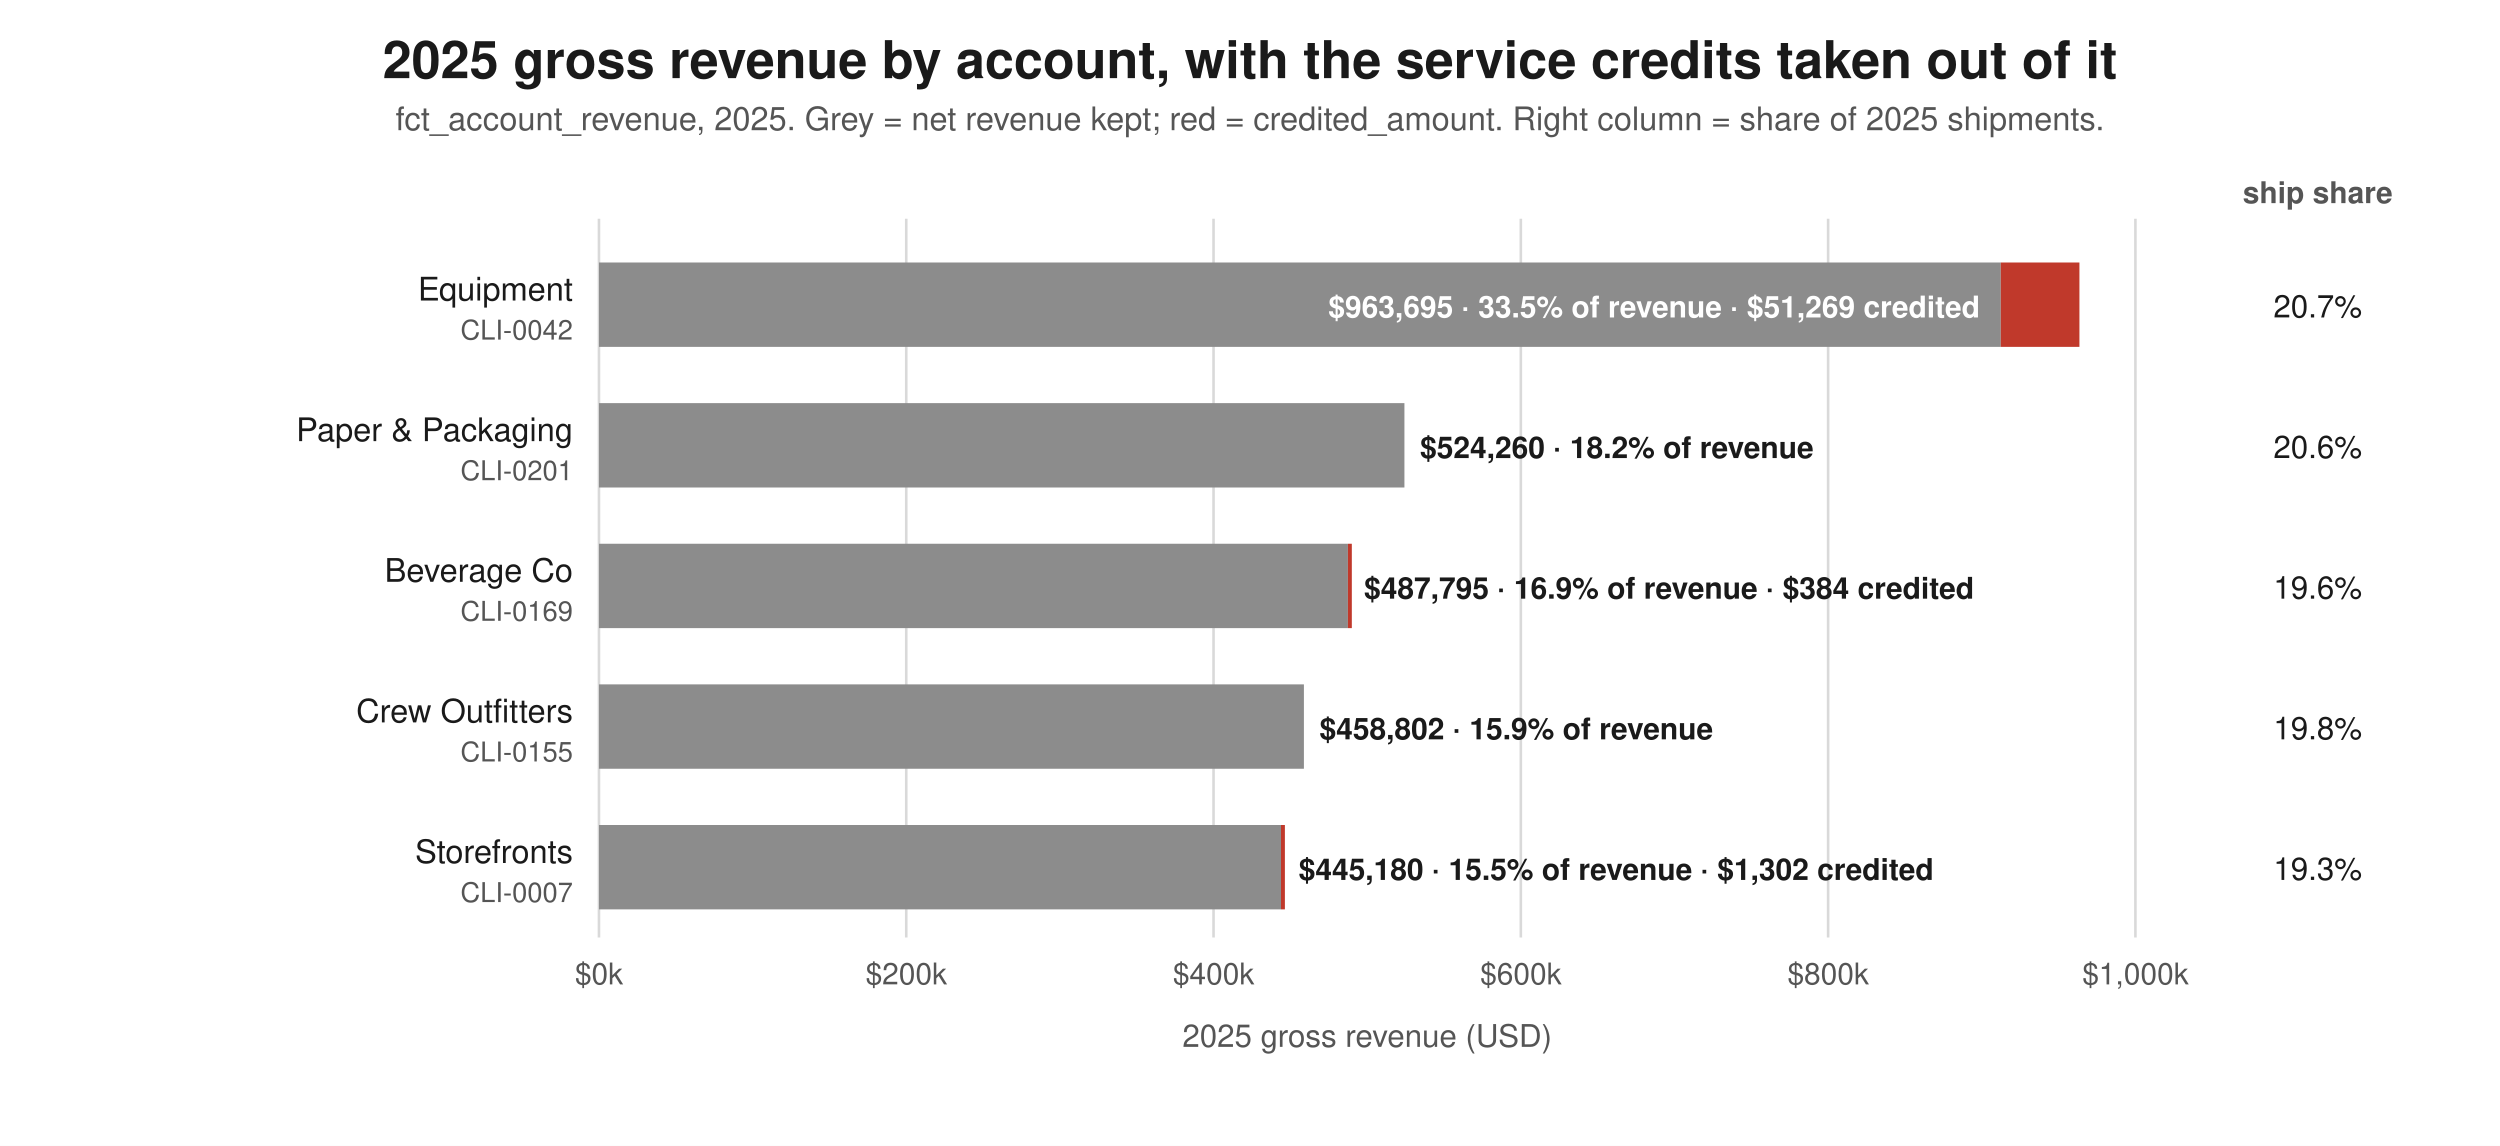
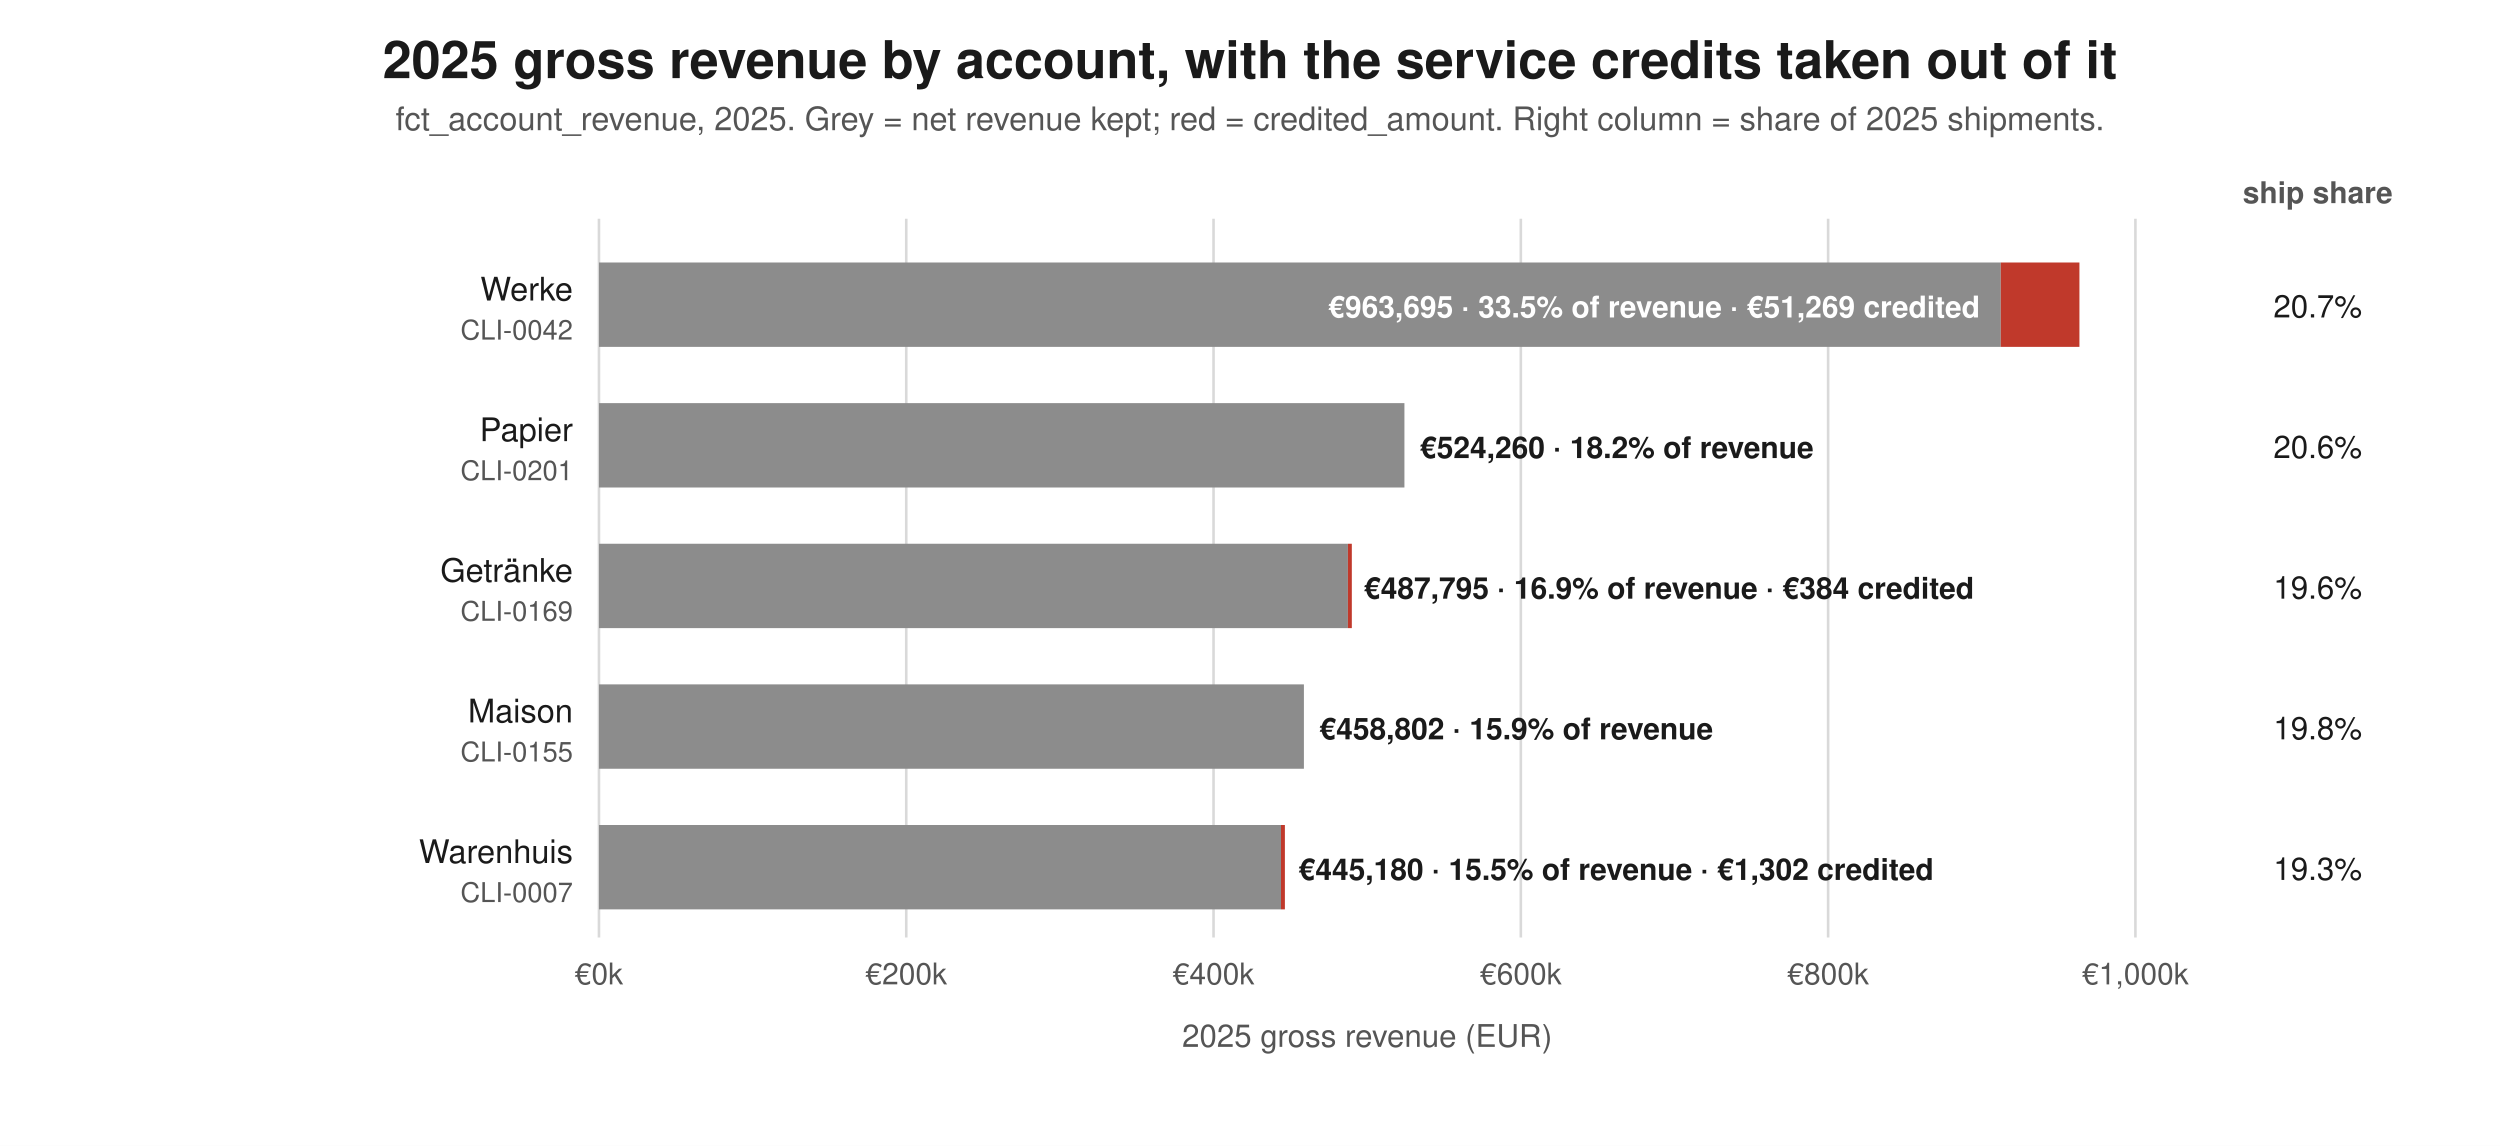
<svg xmlns="http://www.w3.org/2000/svg" width="960" height="440" viewBox="0 0 960 440" font-family="Helvetica, Arial, sans-serif">
  <rect x="0" y="0" width="960" height="440" fill="#ffffff" />
  <text x="480.0" y="30" text-anchor="middle" font-size="20" font-weight="bold" fill="#1a1a1a">2025 gross revenue by account, with the service credits taken out of it</text>
  <text x="480.0" y="50" text-anchor="middle" font-size="12.5" fill="#555555">fct_account_revenue, 2025. Grey = net revenue kept; red = credited_amount. Right column = share of 2025 shipments.</text>
  <line x1="230.0" y1="84.0" x2="230.0" y2="360.0" stroke="#d9d9d9" stroke-width="1" />
-   <text x="230.0" y="378.0" font-size="11.5" fill="#555555" text-anchor="middle" font-weight="normal">$0k</text>
+   <text x="230.0" y="378.0" font-size="11.5" fill="#555555" text-anchor="middle" font-weight="normal">€0k</text>
  <line x1="348.0" y1="84.0" x2="348.0" y2="360.0" stroke="#d9d9d9" stroke-width="1" />
-   <text x="348.0" y="378.0" font-size="11.5" fill="#555555" text-anchor="middle" font-weight="normal">$200k</text>
+   <text x="348.0" y="378.0" font-size="11.5" fill="#555555" text-anchor="middle" font-weight="normal">€200k</text>
  <line x1="466.0" y1="84.0" x2="466.0" y2="360.0" stroke="#d9d9d9" stroke-width="1" />
-   <text x="466.0" y="378.0" font-size="11.5" fill="#555555" text-anchor="middle" font-weight="normal">$400k</text>
+   <text x="466.0" y="378.0" font-size="11.5" fill="#555555" text-anchor="middle" font-weight="normal">€400k</text>
  <line x1="584.0" y1="84.0" x2="584.0" y2="360.0" stroke="#d9d9d9" stroke-width="1" />
-   <text x="584.0" y="378.0" font-size="11.5" fill="#555555" text-anchor="middle" font-weight="normal">$600k</text>
+   <text x="584.0" y="378.0" font-size="11.5" fill="#555555" text-anchor="middle" font-weight="normal">€600k</text>
  <line x1="702.0" y1="84.0" x2="702.0" y2="360.0" stroke="#d9d9d9" stroke-width="1" />
-   <text x="702.0" y="378.0" font-size="11.5" fill="#555555" text-anchor="middle" font-weight="normal">$800k</text>
+   <text x="702.0" y="378.0" font-size="11.5" fill="#555555" text-anchor="middle" font-weight="normal">€800k</text>
  <line x1="820.0" y1="84.0" x2="820.0" y2="360.0" stroke="#d9d9d9" stroke-width="1" />
-   <text x="820.0" y="378.0" font-size="11.5" fill="#555555" text-anchor="middle" font-weight="normal">$1,000k</text>
-   <text x="525.0" y="402.0" font-size="12" fill="#555555" text-anchor="middle" font-weight="normal">2025 gross revenue (USD)</text>
+   <text x="820.0" y="378.0" font-size="11.5" fill="#555555" text-anchor="middle" font-weight="normal">€1,000k</text>
+   <text x="525.0" y="402.0" font-size="12" fill="#555555" text-anchor="middle" font-weight="normal">2025 gross revenue (EUR)</text>
  <text x="890.0" y="78.0" font-size="11.5" fill="#555555" text-anchor="middle" font-weight="bold">ship share</text>
  <rect x="230.0" y="100.8" width="538.3" height="32.4" fill="#8c8c8c" stroke="none" stroke-width="1" />
  <rect x="768.3" y="100.8" width="30.2" height="32.4" fill="#c0392b" stroke="none" stroke-width="1" />
-   <text x="760.3" y="121.9" font-size="11.5" fill="#ffffff" text-anchor="end" font-weight="bold">$963,695 · 33.5% of revenue · $51,269 credited</text>
-   <text x="220.0" y="115.4" font-size="12.5" fill="#1a1a1a" text-anchor="end" font-weight="normal">Equipment</text>
+   <text x="760.3" y="121.9" font-size="11.5" fill="#ffffff" text-anchor="end" font-weight="bold">€963,695 · 33.5% of revenue · €51,269 credited</text>
+   <text x="220.0" y="115.4" font-size="12.5" fill="#1a1a1a" text-anchor="end" font-weight="normal">Werke</text>
  <text x="220.0" y="130.4" font-size="10.5" fill="#555555" text-anchor="end" font-weight="normal">CLI-0042</text>
  <text x="890.0" y="121.9" font-size="12" fill="#1a1a1a" text-anchor="middle" font-weight="normal">20.7%</text>
  <rect x="230.0" y="154.8" width="309.3" height="32.4" fill="#8c8c8c" stroke="none" stroke-width="1" />
-   <text x="545.3" y="175.9" font-size="11.5" fill="#1a1a1a" text-anchor="start" font-weight="bold">$524,260 · 18.2% of revenue</text>
-   <text x="220.0" y="169.4" font-size="12.5" fill="#1a1a1a" text-anchor="end" font-weight="normal">Paper &amp; Packaging</text>
+   <text x="545.3" y="175.9" font-size="11.5" fill="#1a1a1a" text-anchor="start" font-weight="bold">€524,260 · 18.2% of revenue</text>
+   <text x="220.0" y="169.4" font-size="12.5" fill="#1a1a1a" text-anchor="end" font-weight="normal">Papier</text>
  <text x="220.0" y="184.4" font-size="10.5" fill="#555555" text-anchor="end" font-weight="normal">CLI-0201</text>
  <text x="890.0" y="175.9" font-size="12" fill="#1a1a1a" text-anchor="middle" font-weight="normal">20.6%</text>
  <rect x="230.0" y="208.8" width="287.6" height="32.4" fill="#8c8c8c" stroke="none" stroke-width="1" />
  <rect x="517.6" y="208.8" width="1.5" height="32.4" fill="#c0392b" stroke="none" stroke-width="1" />
-   <text x="523.8" y="229.9" font-size="11.5" fill="#1a1a1a" text-anchor="start" font-weight="bold">$487,795 · 16.9% of revenue · $384 credited</text>
-   <text x="220.0" y="223.4" font-size="12.5" fill="#1a1a1a" text-anchor="end" font-weight="normal">Beverage Co</text>
+   <text x="523.8" y="229.9" font-size="11.5" fill="#1a1a1a" text-anchor="start" font-weight="bold">€487,795 · 16.9% of revenue · €384 credited</text>
+   <text x="220.0" y="223.4" font-size="12.5" fill="#1a1a1a" text-anchor="end" font-weight="normal">Getränke</text>
  <text x="220.0" y="238.4" font-size="10.5" fill="#555555" text-anchor="end" font-weight="normal">CLI-0169</text>
  <text x="890.0" y="229.9" font-size="12" fill="#1a1a1a" text-anchor="middle" font-weight="normal">19.6%</text>
  <rect x="230.0" y="262.8" width="270.7" height="32.4" fill="#8c8c8c" stroke="none" stroke-width="1" />
-   <text x="506.7" y="283.9" font-size="11.5" fill="#1a1a1a" text-anchor="start" font-weight="bold">$458,802 · 15.9% of revenue</text>
-   <text x="220.0" y="277.4" font-size="12.5" fill="#1a1a1a" text-anchor="end" font-weight="normal">Crew Outfitters</text>
+   <text x="506.7" y="283.9" font-size="11.5" fill="#1a1a1a" text-anchor="start" font-weight="bold">€458,802 · 15.9% of revenue</text>
+   <text x="220.0" y="277.4" font-size="12.5" fill="#1a1a1a" text-anchor="end" font-weight="normal">Maison</text>
  <text x="220.0" y="292.4" font-size="10.5" fill="#555555" text-anchor="end" font-weight="normal">CLI-0155</text>
  <text x="890.0" y="283.9" font-size="12" fill="#1a1a1a" text-anchor="middle" font-weight="normal">19.8%</text>
  <rect x="230.0" y="316.8" width="261.9" height="32.4" fill="#8c8c8c" stroke="none" stroke-width="1" />
  <rect x="491.9" y="316.8" width="1.5" height="32.4" fill="#c0392b" stroke="none" stroke-width="1" />
-   <text x="498.7" y="337.9" font-size="11.5" fill="#1a1a1a" text-anchor="start" font-weight="bold">$445,180 · 15.5% of revenue · $1,302 credited</text>
-   <text x="220.0" y="331.4" font-size="12.5" fill="#1a1a1a" text-anchor="end" font-weight="normal">Storefronts</text>
+   <text x="498.7" y="337.9" font-size="11.5" fill="#1a1a1a" text-anchor="start" font-weight="bold">€445,180 · 15.5% of revenue · €1,302 credited</text>
+   <text x="220.0" y="331.4" font-size="12.5" fill="#1a1a1a" text-anchor="end" font-weight="normal">Warenhuis</text>
  <text x="220.0" y="346.4" font-size="10.5" fill="#555555" text-anchor="end" font-weight="normal">CLI-0007</text>
  <text x="890.0" y="337.9" font-size="12" fill="#1a1a1a" text-anchor="middle" font-weight="normal">19.3%</text>
</svg>
